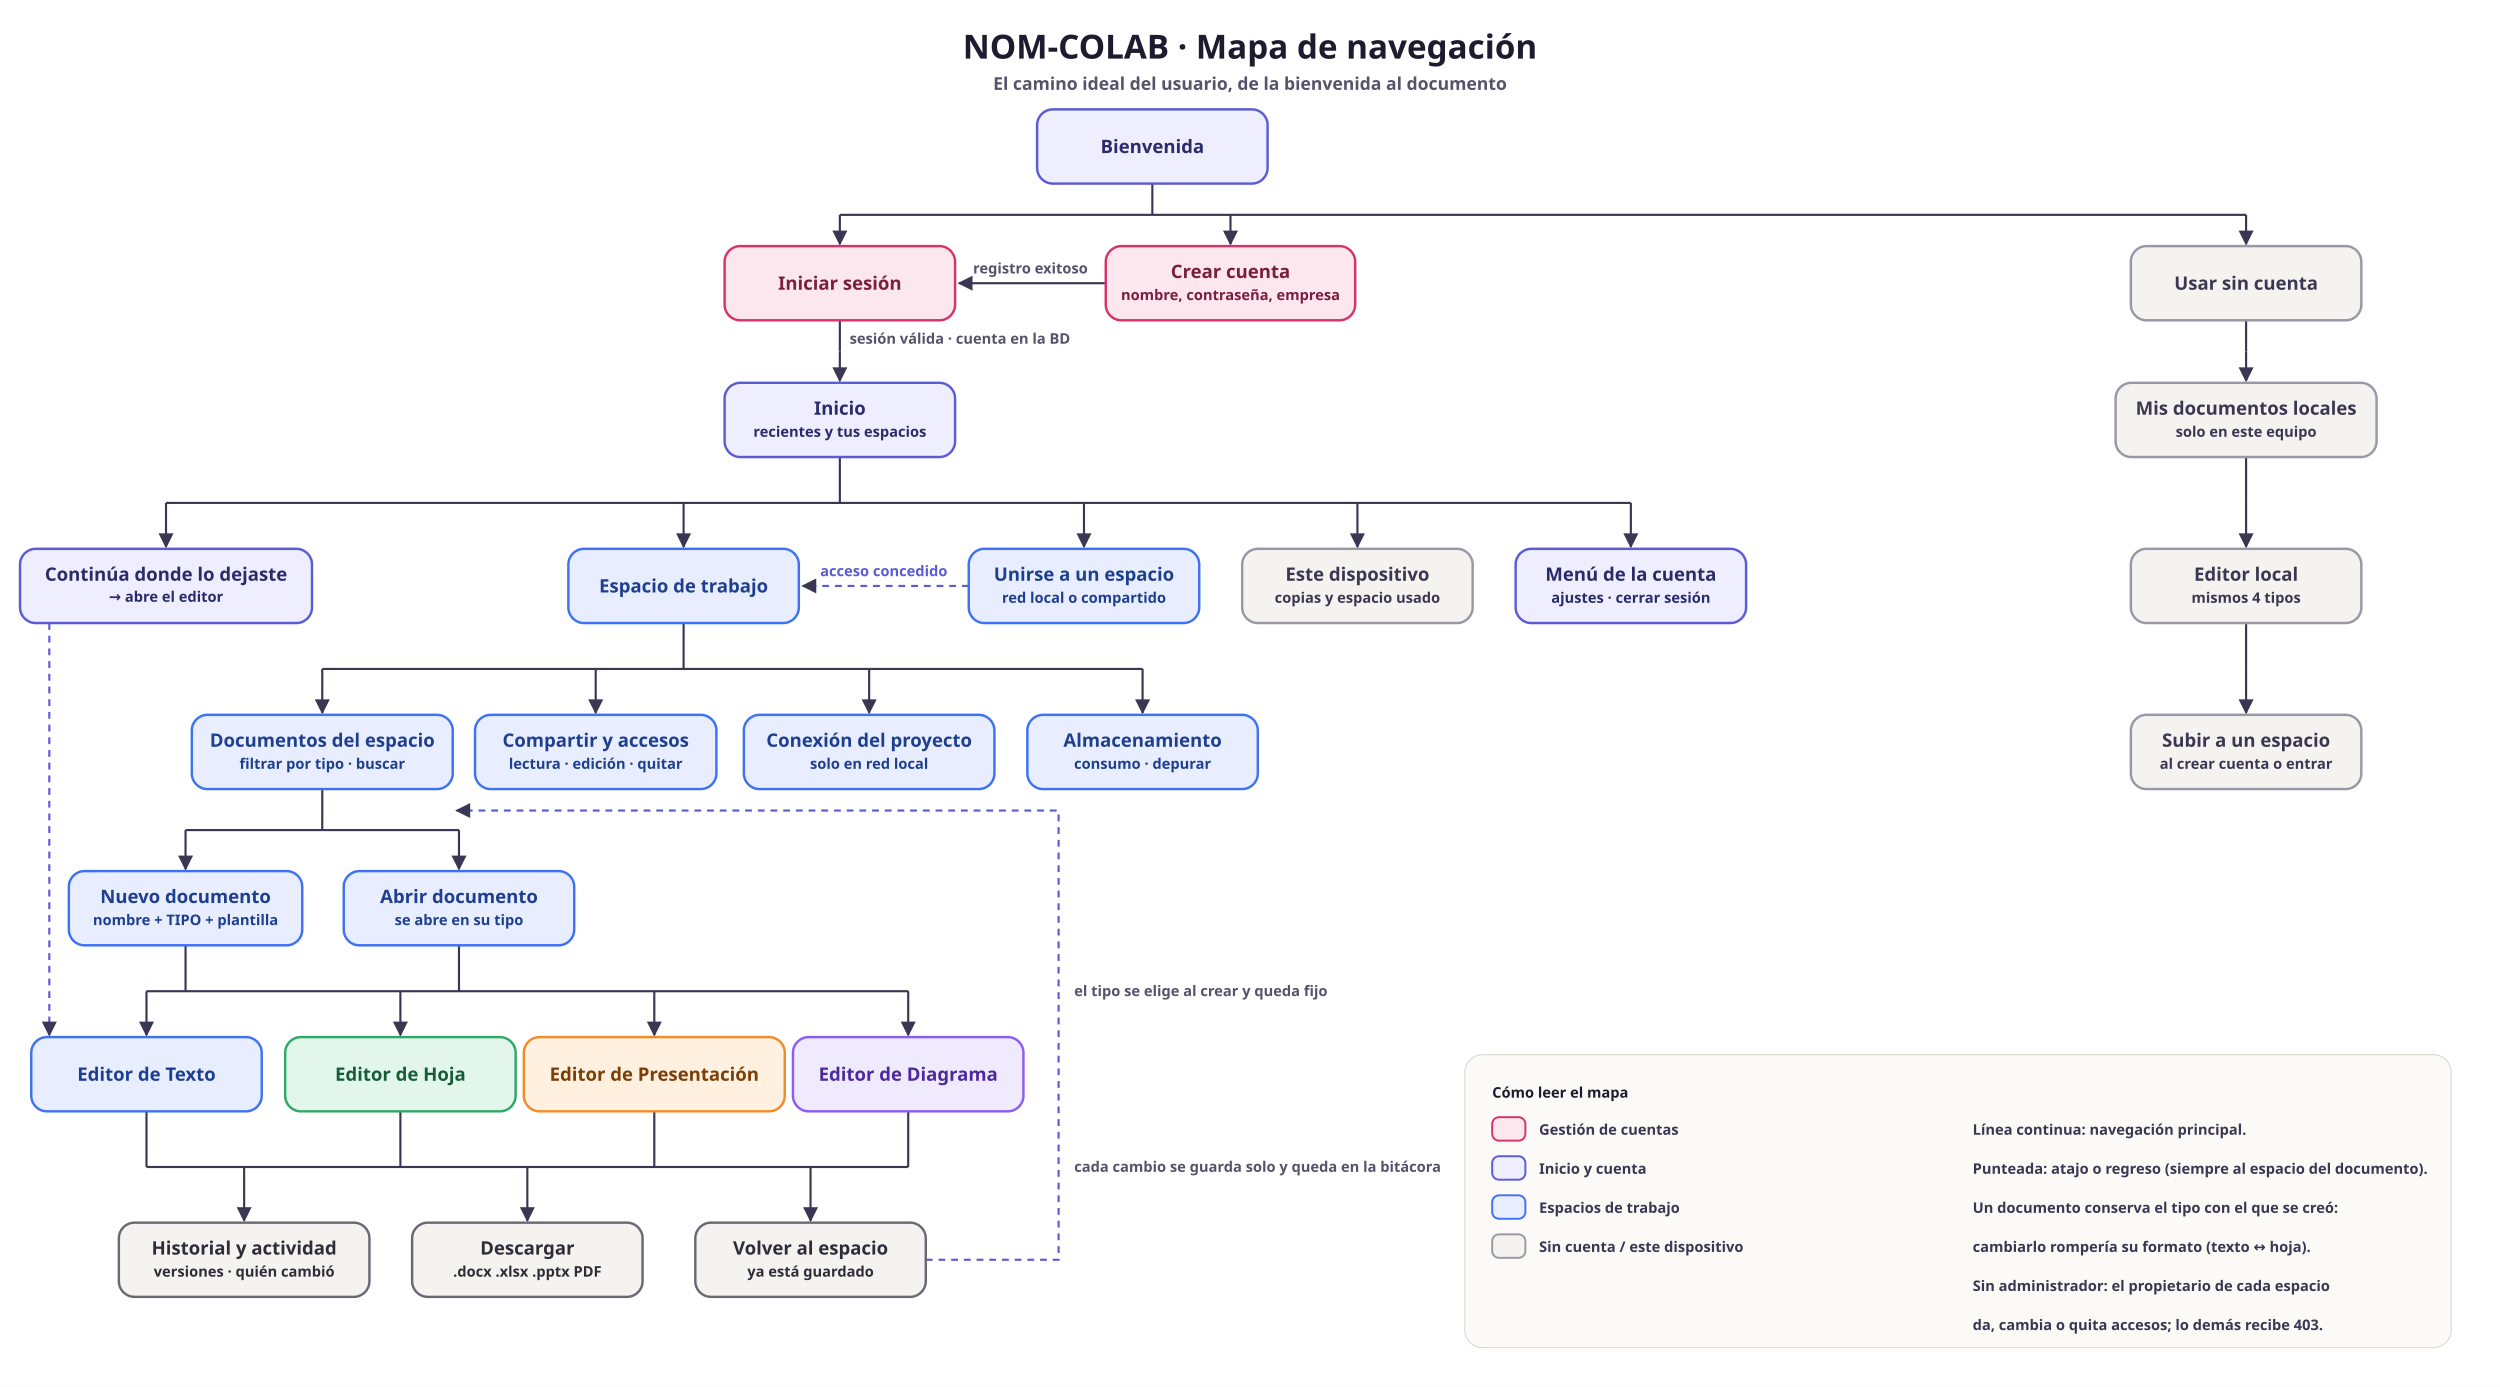
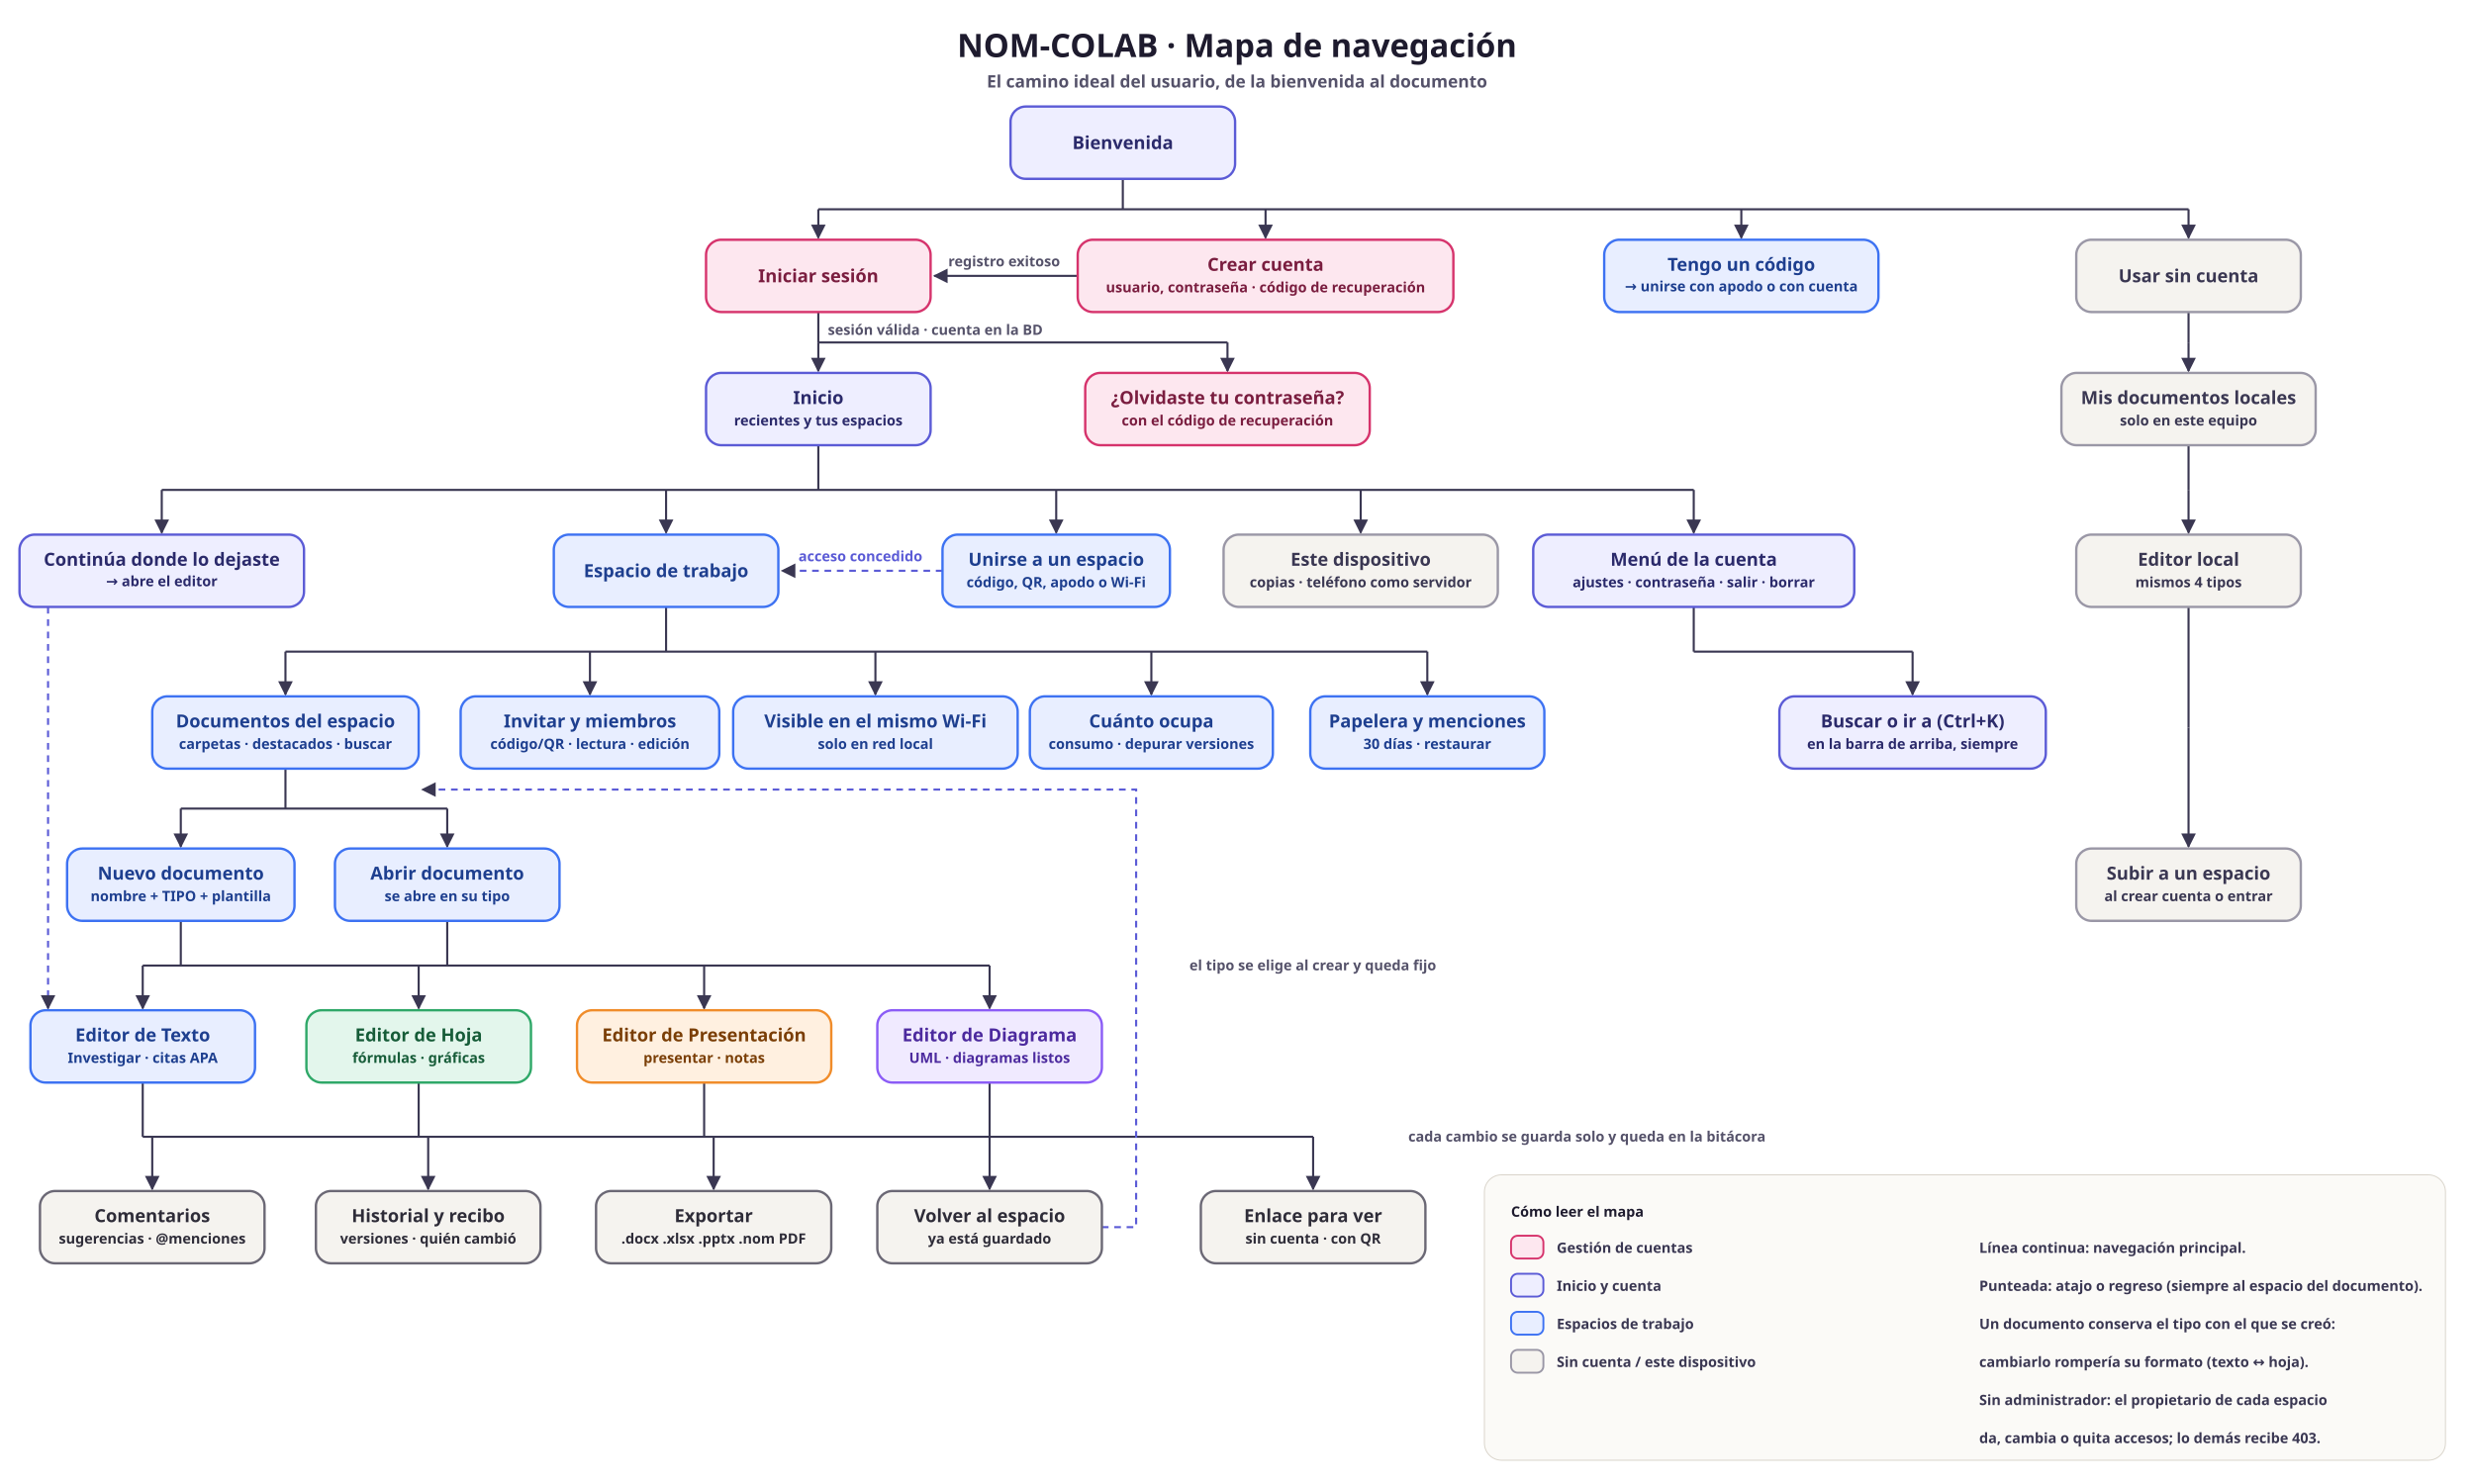
- <svg xmlns="http://www.w3.org/2000/svg" viewBox="0 0 2560 1420" width="2560" height="1420">
+ <svg xmlns="http://www.w3.org/2000/svg" viewBox="0 0 2600 1560" width="2600" height="1560">
  <defs>
    <marker id="flecha" viewBox="0 0 10 10" refX="9" refY="5" markerWidth="7" markerHeight="7" orient="auto-start-reverse">
      <path d="M0,0 L10,5 L0,10 z" fill="#3A3752" />
    </marker>
  </defs>
  <rect width="100%" height="100%" fill="#FFFFFF" />
-   <text x="1280.0" y="60" text-anchor="middle" font-family="Nunito, sans-serif" font-size="34" font-weight="900" fill="#1E1B2E">NOM-COLAB · Mapa de navegación</text>
-   <text x="1280.0" y="92" text-anchor="middle" font-family="Nunito, sans-serif" font-size="18" font-weight="600" fill="#55526A">El camino ideal del usuario, de la bienvenida al documento</text>
+   <text x="1300.0" y="60" text-anchor="middle" font-family="Nunito, sans-serif" font-size="34" font-weight="900" fill="#1E1B2E">NOM-COLAB · Mapa de navegación</text>
+   <text x="1300.0" y="92" text-anchor="middle" font-family="Nunito, sans-serif" font-size="18" font-weight="600" fill="#55526A">El camino ideal del usuario, de la bienvenida al documento</text>
  <path d="M1180.0,188.0 L1180.0,220.0" fill="none" stroke="#3A3752" stroke-width="2.2" />
  <path d="M860.0,220.0 L2300.0,220.0" fill="none" stroke="#3A3752" stroke-width="2.2" />
  <path d="M860.0,220.0 L860.0,250.0" fill="none" stroke="#3A3752" stroke-width="2.2" marker-end="url(#flecha)" />
-   <path d="M1260.0,220.0 L1260.0,250.0" fill="none" stroke="#3A3752" stroke-width="2.2" marker-end="url(#flecha)" />
+   <path d="M1330.0,220.0 L1330.0,250.0" fill="none" stroke="#3A3752" stroke-width="2.2" marker-end="url(#flecha)" />
+   <path d="M1830.0,220.0 L1830.0,250.0" fill="none" stroke="#3A3752" stroke-width="2.2" marker-end="url(#flecha)" />
  <path d="M2300.0,220.0 L2300.0,250.0" fill="none" stroke="#3A3752" stroke-width="2.2" marker-end="url(#flecha)" />
  <path d="M860.0,328.0 L860.0,360.0" fill="none" stroke="#3A3752" stroke-width="2.2" />
+   <path d="M860.0,360.0 L1290.0,360.0" fill="none" stroke="#3A3752" stroke-width="2.2" />
  <path d="M860.0,360.0 L860.0,390.0" fill="none" stroke="#3A3752" stroke-width="2.2" marker-end="url(#flecha)" />
+   <path d="M1290.0,360.0 L1290.0,390.0" fill="none" stroke="#3A3752" stroke-width="2.2" marker-end="url(#flecha)" />
  <text x="870.0" y="352.0" text-anchor="start" font-family="Nunito, sans-serif" font-size="15" font-weight="700" fill="#55526A">sesión válida · cuenta en la BD</text>
  <path d="M2300.0,328.0 L2300.0,360.0" fill="none" stroke="#3A3752" stroke-width="2.2" />
  <path d="M2300.0,360.0 L2300.0,390.0" fill="none" stroke="#3A3752" stroke-width="2.2" marker-end="url(#flecha)" />
  <path d="M2300.0,468.0 L2300.0,515.0" fill="none" stroke="#3A3752" stroke-width="2.2" />
  <path d="M2300.0,515.0 L2300.0,560.0" fill="none" stroke="#3A3752" stroke-width="2.2" marker-end="url(#flecha)" />
-   <path d="M2300.0,638.0 L2300.0,685.0" fill="none" stroke="#3A3752" stroke-width="2.2" />
-   <path d="M2300.0,685.0 L2300.0,730.0" fill="none" stroke="#3A3752" stroke-width="2.2" marker-end="url(#flecha)" />
+   <path d="M2300.0,638.0 L2300.0,765.0" fill="none" stroke="#3A3752" stroke-width="2.2" />
+   <path d="M2300.0,765.0 L2300.0,890.0" fill="none" stroke="#3A3752" stroke-width="2.2" marker-end="url(#flecha)" />
  <path d="M860.0,468.0 L860.0,515.0" fill="none" stroke="#3A3752" stroke-width="2.2" />
-   <path d="M170.0,515.0 L1670.0,515.0" fill="none" stroke="#3A3752" stroke-width="2.2" />
+   <path d="M170.0,515.0 L1780.0,515.0" fill="none" stroke="#3A3752" stroke-width="2.2" />
  <path d="M170.0,515.0 L170.0,560.0" fill="none" stroke="#3A3752" stroke-width="2.2" marker-end="url(#flecha)" />
  <path d="M700.0,515.0 L700.0,560.0" fill="none" stroke="#3A3752" stroke-width="2.2" marker-end="url(#flecha)" />
  <path d="M1110.0,515.0 L1110.0,560.0" fill="none" stroke="#3A3752" stroke-width="2.2" marker-end="url(#flecha)" />
-   <path d="M1390.0,515.0 L1390.0,560.0" fill="none" stroke="#3A3752" stroke-width="2.2" marker-end="url(#flecha)" />
-   <path d="M1670.0,515.0 L1670.0,560.0" fill="none" stroke="#3A3752" stroke-width="2.2" marker-end="url(#flecha)" />
+   <path d="M1430.0,515.0 L1430.0,560.0" fill="none" stroke="#3A3752" stroke-width="2.2" marker-end="url(#flecha)" />
+   <path d="M1780.0,515.0 L1780.0,560.0" fill="none" stroke="#3A3752" stroke-width="2.2" marker-end="url(#flecha)" />
+   <path d="M1780.0,638.0 L1780.0,685.0" fill="none" stroke="#3A3752" stroke-width="2.2" />
+   <path d="M1780.0,685.0 L2010.0,685.0" fill="none" stroke="#3A3752" stroke-width="2.2" />
+   <path d="M2010.0,685.0 L2010.0,730.0" fill="none" stroke="#3A3752" stroke-width="2.2" marker-end="url(#flecha)" />
  <path d="M700.0,638.0 L700.0,685.0" fill="none" stroke="#3A3752" stroke-width="2.2" />
-   <path d="M330.0,685.0 L1170.0,685.0" fill="none" stroke="#3A3752" stroke-width="2.2" />
-   <path d="M330.0,685.0 L330.0,730.0" fill="none" stroke="#3A3752" stroke-width="2.2" marker-end="url(#flecha)" />
-   <path d="M610.0,685.0 L610.0,730.0" fill="none" stroke="#3A3752" stroke-width="2.2" marker-end="url(#flecha)" />
-   <path d="M890.0,685.0 L890.0,730.0" fill="none" stroke="#3A3752" stroke-width="2.2" marker-end="url(#flecha)" />
-   <path d="M1170.0,685.0 L1170.0,730.0" fill="none" stroke="#3A3752" stroke-width="2.2" marker-end="url(#flecha)" />
-   <path d="M330.0,808.0 L330.0,850.0" fill="none" stroke="#3A3752" stroke-width="2.2" />
+   <path d="M300.0,685.0 L1500.0,685.0" fill="none" stroke="#3A3752" stroke-width="2.2" />
+   <path d="M300.0,685.0 L300.0,730.0" fill="none" stroke="#3A3752" stroke-width="2.2" marker-end="url(#flecha)" />
+   <path d="M620.0,685.0 L620.0,730.0" fill="none" stroke="#3A3752" stroke-width="2.2" marker-end="url(#flecha)" />
+   <path d="M920.0,685.0 L920.0,730.0" fill="none" stroke="#3A3752" stroke-width="2.2" marker-end="url(#flecha)" />
+   <path d="M1210.0,685.0 L1210.0,730.0" fill="none" stroke="#3A3752" stroke-width="2.2" marker-end="url(#flecha)" />
+   <path d="M1500.0,685.0 L1500.0,730.0" fill="none" stroke="#3A3752" stroke-width="2.2" marker-end="url(#flecha)" />
+   <path d="M300.0,808.0 L300.0,850.0" fill="none" stroke="#3A3752" stroke-width="2.2" />
  <path d="M190.0,850.0 L470.0,850.0" fill="none" stroke="#3A3752" stroke-width="2.2" />
  <path d="M190.0,850.0 L190.0,890.0" fill="none" stroke="#3A3752" stroke-width="2.2" marker-end="url(#flecha)" />
  <path d="M470.0,850.0 L470.0,890.0" fill="none" stroke="#3A3752" stroke-width="2.2" marker-end="url(#flecha)" />
-   <path d="M1132.3,290.0 L982.0,290.0" fill="none" stroke="#3A3752" stroke-width="2.2" marker-end="url(#flecha)" />
-   <text x="1055.15" y="280.0" text-anchor="middle" font-family="Nunito, sans-serif" font-size="15" font-weight="700" fill="#55526A">registro exitoso</text>
+   <path d="M1132.6,290.0 L982.0,290.0" fill="none" stroke="#3A3752" stroke-width="2.2" marker-end="url(#flecha)" />
+   <text x="1055.3" y="280.0" text-anchor="middle" font-family="Nunito, sans-serif" font-size="15" font-weight="700" fill="#55526A">registro exitoso</text>
  <path d="M190.0,968.0 L190.0,1015.0" fill="none" stroke="#3A3752" stroke-width="2.2" />
  <path d="M470.0,968.0 L470.0,1015.0" fill="none" stroke="#3A3752" stroke-width="2.2" />
-   <path d="M150.0,1015.0 L930.0,1015.0" fill="none" stroke="#3A3752" stroke-width="2.2" />
+   <path d="M150.0,1015.0 L1040.0,1015.0" fill="none" stroke="#3A3752" stroke-width="2.2" />
  <path d="M150.0,1015.0 L150.0,1060.0" fill="none" stroke="#3A3752" stroke-width="2.2" marker-end="url(#flecha)" />
-   <path d="M410.0,1015.0 L410.0,1060.0" fill="none" stroke="#3A3752" stroke-width="2.2" marker-end="url(#flecha)" />
-   <path d="M670.0,1015.0 L670.0,1060.0" fill="none" stroke="#3A3752" stroke-width="2.2" marker-end="url(#flecha)" />
-   <path d="M930.0,1015.0 L930.0,1060.0" fill="none" stroke="#3A3752" stroke-width="2.2" marker-end="url(#flecha)" />
-   <text x="1100" y="1020.0" text-anchor="start" font-family="Nunito, sans-serif" font-size="15" font-weight="700" fill="#55526A">el tipo se elige al crear y queda fijo</text>
+   <path d="M440.0,1015.0 L440.0,1060.0" fill="none" stroke="#3A3752" stroke-width="2.2" marker-end="url(#flecha)" />
+   <path d="M740.0,1015.0 L740.0,1060.0" fill="none" stroke="#3A3752" stroke-width="2.2" marker-end="url(#flecha)" />
+   <path d="M1040.0,1015.0 L1040.0,1060.0" fill="none" stroke="#3A3752" stroke-width="2.2" marker-end="url(#flecha)" />
+   <text x="1250" y="1020.0" text-anchor="start" font-family="Nunito, sans-serif" font-size="15" font-weight="700" fill="#55526A">el tipo se elige al crear y queda fijo</text>
  <path d="M150.0,1138.0 L150.0,1195.0" fill="none" stroke="#3A3752" stroke-width="2.2" />
-   <path d="M410.0,1138.0 L410.0,1195.0" fill="none" stroke="#3A3752" stroke-width="2.2" />
-   <path d="M670.0,1138.0 L670.0,1195.0" fill="none" stroke="#3A3752" stroke-width="2.2" />
-   <path d="M930.0,1138.0 L930.0,1195.0" fill="none" stroke="#3A3752" stroke-width="2.2" />
-   <path d="M150.0,1195.0 L930.0,1195.0" fill="none" stroke="#3A3752" stroke-width="2.2" />
-   <path d="M250.0,1195.0 L250.0,1250.0" fill="none" stroke="#3A3752" stroke-width="2.2" marker-end="url(#flecha)" />
-   <path d="M540.0,1195.0 L540.0,1250.0" fill="none" stroke="#3A3752" stroke-width="2.2" marker-end="url(#flecha)" />
-   <path d="M830.0,1195.0 L830.0,1250.0" fill="none" stroke="#3A3752" stroke-width="2.2" marker-end="url(#flecha)" />
-   <text x="1100" y="1200.0" text-anchor="start" font-family="Nunito, sans-serif" font-size="15" font-weight="700" fill="#55526A">cada cambio se guarda solo y queda en la bitácora</text>
+   <path d="M440.0,1138.0 L440.0,1195.0" fill="none" stroke="#3A3752" stroke-width="2.2" />
+   <path d="M740.0,1138.0 L740.0,1195.0" fill="none" stroke="#3A3752" stroke-width="2.2" />
+   <path d="M1040.0,1138.0 L1040.0,1195.0" fill="none" stroke="#3A3752" stroke-width="2.2" />
+   <path d="M150.0,1195.0 L1380.0,1195.0" fill="none" stroke="#3A3752" stroke-width="2.2" />
+   <path d="M160.0,1195.0 L160.0,1250.0" fill="none" stroke="#3A3752" stroke-width="2.2" marker-end="url(#flecha)" />
+   <path d="M450.0,1195.0 L450.0,1250.0" fill="none" stroke="#3A3752" stroke-width="2.2" marker-end="url(#flecha)" />
+   <path d="M750.0,1195.0 L750.0,1250.0" fill="none" stroke="#3A3752" stroke-width="2.2" marker-end="url(#flecha)" />
+   <path d="M1040.0,1195.0 L1040.0,1250.0" fill="none" stroke="#3A3752" stroke-width="2.2" marker-end="url(#flecha)" />
+   <path d="M1380.0,1195.0 L1380.0,1250.0" fill="none" stroke="#3A3752" stroke-width="2.2" marker-end="url(#flecha)" />
+   <text x="1480" y="1200.0" text-anchor="start" font-family="Nunito, sans-serif" font-size="15" font-weight="700" fill="#55526A">cada cambio se guarda solo y queda en la bitácora</text>
  <path d="M50.5,638.0 L50.5,1060.0" fill="none" stroke="#5B5BD6" stroke-width="2.2" stroke-dasharray="7 6" marker-end="url(#flecha)" />
-   <path d="M948.0,1290.0 L1084.0,1290.0 L1084.0,830.0 L467.6,830.0" fill="none" stroke="#5B5BD6" stroke-width="2.2" stroke-dasharray="7 6" marker-end="url(#flecha)" />
-   <path d="M992.0,600.0 L822.0,600.0" fill="none" stroke="#5B5BD6" stroke-width="2.2" stroke-dasharray="7 6" marker-end="url(#flecha)" />
-   <text x="905.0" y="590.0" text-anchor="middle" font-family="Nunito, sans-serif" font-size="15" font-weight="700" fill="#5B5BD6">acceso concedido</text>
+   <path d="M1158.0,1290.0 L1194.0,1290.0 L1194.0,830.0 L444.0,830.0" fill="none" stroke="#5B5BD6" stroke-width="2.2" stroke-dasharray="7 6" marker-end="url(#flecha)" />
+   <path d="M990.5,600.0 L822.0,600.0" fill="none" stroke="#5B5BD6" stroke-width="2.2" stroke-dasharray="7 6" marker-end="url(#flecha)" />
+   <text x="904.25" y="590.0" text-anchor="middle" font-family="Nunito, sans-serif" font-size="15" font-weight="700" fill="#5B5BD6">acceso concedido</text>
  <rect x="1062.0" y="112.0" width="236" height="76" rx="16" fill="#EEEEFF" stroke="#5B5BD6" stroke-width="2.5" />
  <text x="1180.0" y="150.0" text-anchor="middle" dominant-baseline="middle" font-family="Nunito, sans-serif" font-size="19" font-weight="800" fill="#2B2A6B">Bienvenida</text>
  <rect x="742.0" y="252.0" width="236" height="76" rx="16" fill="#FDE7EF" stroke="#D6336C" stroke-width="2.5" />
  <text x="860.0" y="290.0" text-anchor="middle" dominant-baseline="middle" font-family="Nunito, sans-serif" font-size="19" font-weight="800" fill="#7A1D3F">Iniciar sesión</text>
-   <rect x="1132.3" y="252.0" width="255.4" height="76" rx="16" fill="#FDE7EF" stroke="#D6336C" stroke-width="2.5" />
-   <text x="1260.0" y="278.0" text-anchor="middle" dominant-baseline="middle" font-family="Nunito, sans-serif" font-size="19" font-weight="800" fill="#7A1D3F">Crear cuenta</text>
-   <text x="1260.0" y="302.0" text-anchor="middle" dominant-baseline="middle" font-family="Nunito, sans-serif" font-size="15" font-weight="600" fill="#7A1D3F">nombre, contraseña, empresa</text>
+   <rect x="1132.6" y="252.0" width="394.8" height="76" rx="16" fill="#FDE7EF" stroke="#D6336C" stroke-width="2.5" />
+   <text x="1330.0" y="278.0" text-anchor="middle" dominant-baseline="middle" font-family="Nunito, sans-serif" font-size="19" font-weight="800" fill="#7A1D3F">Crear cuenta</text>
+   <text x="1330.0" y="302.0" text-anchor="middle" dominant-baseline="middle" font-family="Nunito, sans-serif" font-size="15" font-weight="600" fill="#7A1D3F">usuario, contraseña · código de recuperación</text>
+   <rect x="1685.9" y="252.0" width="288.2" height="76" rx="16" fill="#E8EEFF" stroke="#3D72F2" stroke-width="2.5" />
+   <text x="1830.0" y="278.0" text-anchor="middle" dominant-baseline="middle" font-family="Nunito, sans-serif" font-size="19" font-weight="800" fill="#1E3F8F">Tengo un código</text>
+   <text x="1830.0" y="302.0" text-anchor="middle" dominant-baseline="middle" font-family="Nunito, sans-serif" font-size="15" font-weight="600" fill="#1E3F8F">→ unirse con apodo o con cuenta</text>
  <rect x="2182.0" y="252.0" width="236" height="76" rx="16" fill="#F5F3EF" stroke="#9A97A6" stroke-width="2.5" />
  <text x="2300.0" y="290.0" text-anchor="middle" dominant-baseline="middle" font-family="Nunito, sans-serif" font-size="19" font-weight="800" fill="#3A3752">Usar sin cuenta</text>
  <rect x="742.0" y="392.0" width="236" height="76" rx="16" fill="#EEEEFF" stroke="#5B5BD6" stroke-width="2.5" />
  <text x="860.0" y="418.0" text-anchor="middle" dominant-baseline="middle" font-family="Nunito, sans-serif" font-size="19" font-weight="800" fill="#2B2A6B">Inicio</text>
  <text x="860.0" y="442.0" text-anchor="middle" dominant-baseline="middle" font-family="Nunito, sans-serif" font-size="15" font-weight="600" fill="#2B2A6B">recientes y tus espacios</text>
+   <rect x="1140.5" y="392.0" width="299.0" height="76" rx="16" fill="#FDE7EF" stroke="#D6336C" stroke-width="2.5" />
+   <text x="1290.0" y="418.0" text-anchor="middle" dominant-baseline="middle" font-family="Nunito, sans-serif" font-size="19" font-weight="800" fill="#7A1D3F">¿Olvidaste tu contraseña?</text>
+   <text x="1290.0" y="442.0" text-anchor="middle" dominant-baseline="middle" font-family="Nunito, sans-serif" font-size="15" font-weight="600" fill="#7A1D3F">con el código de recuperación</text>
  <rect x="2166.4" y="392.0" width="267.2" height="76" rx="16" fill="#F5F3EF" stroke="#9A97A6" stroke-width="2.5" />
  <text x="2300.0" y="418.0" text-anchor="middle" dominant-baseline="middle" font-family="Nunito, sans-serif" font-size="19" font-weight="800" fill="#3A3752">Mis documentos locales</text>
  <text x="2300.0" y="442.0" text-anchor="middle" dominant-baseline="middle" font-family="Nunito, sans-serif" font-size="15" font-weight="600" fill="#3A3752">solo en este equipo</text>
  <rect x="20.5" y="562.0" width="299.0" height="76" rx="16" fill="#EEEEFF" stroke="#5B5BD6" stroke-width="2.5" />
  <text x="170.0" y="588.0" text-anchor="middle" dominant-baseline="middle" font-family="Nunito, sans-serif" font-size="19" font-weight="800" fill="#2B2A6B">Continúa donde lo dejaste</text>
  <text x="170.0" y="612.0" text-anchor="middle" dominant-baseline="middle" font-family="Nunito, sans-serif" font-size="15" font-weight="600" fill="#2B2A6B">→ abre el editor</text>
  <rect x="582.0" y="562.0" width="236" height="76" rx="16" fill="#E8EEFF" stroke="#3D72F2" stroke-width="2.5" />
  <text x="700.0" y="600.0" text-anchor="middle" dominant-baseline="middle" font-family="Nunito, sans-serif" font-size="19" font-weight="800" fill="#1E3F8F">Espacio de trabajo</text>
-   <rect x="992.0" y="562.0" width="236" height="76" rx="16" fill="#E8EEFF" stroke="#3D72F2" stroke-width="2.5" />
+   <rect x="990.5" y="562.0" width="239" height="76" rx="16" fill="#E8EEFF" stroke="#3D72F2" stroke-width="2.5" />
  <text x="1110.0" y="588.0" text-anchor="middle" dominant-baseline="middle" font-family="Nunito, sans-serif" font-size="19" font-weight="800" fill="#1E3F8F">Unirse a un espacio</text>
-   <text x="1110.0" y="612.0" text-anchor="middle" dominant-baseline="middle" font-family="Nunito, sans-serif" font-size="15" font-weight="600" fill="#1E3F8F">red local o compartido</text>
-   <rect x="1272.0" y="562.0" width="236" height="76" rx="16" fill="#F5F3EF" stroke="#9A97A6" stroke-width="2.5" />
-   <text x="1390.0" y="588.0" text-anchor="middle" dominant-baseline="middle" font-family="Nunito, sans-serif" font-size="19" font-weight="800" fill="#3A3752">Este dispositivo</text>
-   <text x="1390.0" y="612.0" text-anchor="middle" dominant-baseline="middle" font-family="Nunito, sans-serif" font-size="15" font-weight="600" fill="#3A3752">copias y espacio usado</text>
-   <rect x="1552.0" y="562.0" width="236" height="76" rx="16" fill="#EEEEFF" stroke="#5B5BD6" stroke-width="2.5" />
-   <text x="1670.0" y="588.0" text-anchor="middle" dominant-baseline="middle" font-family="Nunito, sans-serif" font-size="19" font-weight="800" fill="#2B2A6B">Menú de la cuenta</text>
-   <text x="1670.0" y="612.0" text-anchor="middle" dominant-baseline="middle" font-family="Nunito, sans-serif" font-size="15" font-weight="600" fill="#2B2A6B">ajustes · cerrar sesión</text>
+   <text x="1110.0" y="612.0" text-anchor="middle" dominant-baseline="middle" font-family="Nunito, sans-serif" font-size="15" font-weight="600" fill="#1E3F8F">código, QR, apodo o Wi-Fi</text>
+   <rect x="1285.9" y="562.0" width="288.2" height="76" rx="16" fill="#F5F3EF" stroke="#9A97A6" stroke-width="2.5" />
+   <text x="1430.0" y="588.0" text-anchor="middle" dominant-baseline="middle" font-family="Nunito, sans-serif" font-size="19" font-weight="800" fill="#3A3752">Este dispositivo</text>
+   <text x="1430.0" y="612.0" text-anchor="middle" dominant-baseline="middle" font-family="Nunito, sans-serif" font-size="15" font-weight="600" fill="#3A3752">copias · teléfono como servidor</text>
+   <rect x="1611.3" y="562.0" width="337.4" height="76" rx="16" fill="#EEEEFF" stroke="#5B5BD6" stroke-width="2.5" />
+   <text x="1780.0" y="588.0" text-anchor="middle" dominant-baseline="middle" font-family="Nunito, sans-serif" font-size="19" font-weight="800" fill="#2B2A6B">Menú de la cuenta</text>
+   <text x="1780.0" y="612.0" text-anchor="middle" dominant-baseline="middle" font-family="Nunito, sans-serif" font-size="15" font-weight="600" fill="#2B2A6B">ajustes · contraseña · salir · borrar</text>
+   <rect x="1870.0" y="732.0" width="280.0" height="76" rx="16" fill="#EEEEFF" stroke="#5B5BD6" stroke-width="2.5" />
+   <text x="2010.0" y="758.0" text-anchor="middle" dominant-baseline="middle" font-family="Nunito, sans-serif" font-size="19" font-weight="800" fill="#2B2A6B">Buscar o ir a (Ctrl+K)</text>
+   <text x="2010.0" y="782.0" text-anchor="middle" dominant-baseline="middle" font-family="Nunito, sans-serif" font-size="15" font-weight="600" fill="#2B2A6B">en la barra de arriba, siempre</text>
  <rect x="2182.0" y="562.0" width="236" height="76" rx="16" fill="#F5F3EF" stroke="#9A97A6" stroke-width="2.5" />
  <text x="2300.0" y="588.0" text-anchor="middle" dominant-baseline="middle" font-family="Nunito, sans-serif" font-size="19" font-weight="800" fill="#3A3752">Editor local</text>
  <text x="2300.0" y="612.0" text-anchor="middle" dominant-baseline="middle" font-family="Nunito, sans-serif" font-size="15" font-weight="600" fill="#3A3752">mismos 4 tipos</text>
-   <rect x="2182.0" y="732.0" width="236" height="76" rx="16" fill="#F5F3EF" stroke="#9A97A6" stroke-width="2.5" />
-   <text x="2300.0" y="758.0" text-anchor="middle" dominant-baseline="middle" font-family="Nunito, sans-serif" font-size="19" font-weight="800" fill="#3A3752">Subir a un espacio</text>
-   <text x="2300.0" y="782.0" text-anchor="middle" dominant-baseline="middle" font-family="Nunito, sans-serif" font-size="15" font-weight="600" fill="#3A3752">al crear cuenta o entrar</text>
-   <rect x="196.4" y="732.0" width="267.2" height="76" rx="16" fill="#E8EEFF" stroke="#3D72F2" stroke-width="2.5" />
-   <text x="330.0" y="758.0" text-anchor="middle" dominant-baseline="middle" font-family="Nunito, sans-serif" font-size="19" font-weight="800" fill="#1E3F8F">Documentos del espacio</text>
-   <text x="330.0" y="782.0" text-anchor="middle" dominant-baseline="middle" font-family="Nunito, sans-serif" font-size="15" font-weight="600" fill="#1E3F8F">filtrar por tipo · buscar</text>
-   <rect x="486.4" y="732.0" width="247.2" height="76" rx="16" fill="#E8EEFF" stroke="#3D72F2" stroke-width="2.5" />
-   <text x="610.0" y="758.0" text-anchor="middle" dominant-baseline="middle" font-family="Nunito, sans-serif" font-size="19" font-weight="800" fill="#1E3F8F">Compartir y accesos</text>
-   <text x="610.0" y="782.0" text-anchor="middle" dominant-baseline="middle" font-family="Nunito, sans-serif" font-size="15" font-weight="600" fill="#1E3F8F">lectura · edición · quitar</text>
-   <rect x="761.7" y="732.0" width="256.6" height="76" rx="16" fill="#E8EEFF" stroke="#3D72F2" stroke-width="2.5" />
-   <text x="890.0" y="758.0" text-anchor="middle" dominant-baseline="middle" font-family="Nunito, sans-serif" font-size="19" font-weight="800" fill="#1E3F8F">Conexión del proyecto</text>
-   <text x="890.0" y="782.0" text-anchor="middle" dominant-baseline="middle" font-family="Nunito, sans-serif" font-size="15" font-weight="600" fill="#1E3F8F">solo en red local</text>
-   <rect x="1052.0" y="732.0" width="236" height="76" rx="16" fill="#E8EEFF" stroke="#3D72F2" stroke-width="2.5" />
-   <text x="1170.0" y="758.0" text-anchor="middle" dominant-baseline="middle" font-family="Nunito, sans-serif" font-size="19" font-weight="800" fill="#1E3F8F">Almacenamiento</text>
-   <text x="1170.0" y="782.0" text-anchor="middle" dominant-baseline="middle" font-family="Nunito, sans-serif" font-size="15" font-weight="600" fill="#1E3F8F">consumo · depurar</text>
+   <rect x="2182.0" y="892.0" width="236" height="76" rx="16" fill="#F5F3EF" stroke="#9A97A6" stroke-width="2.5" />
+   <text x="2300.0" y="918.0" text-anchor="middle" dominant-baseline="middle" font-family="Nunito, sans-serif" font-size="19" font-weight="800" fill="#3A3752">Subir a un espacio</text>
+   <text x="2300.0" y="942.0" text-anchor="middle" dominant-baseline="middle" font-family="Nunito, sans-serif" font-size="15" font-weight="600" fill="#3A3752">al crear cuenta o entrar</text>
+   <rect x="160.0" y="732.0" width="280.0" height="76" rx="16" fill="#E8EEFF" stroke="#3D72F2" stroke-width="2.5" />
+   <text x="300.0" y="758.0" text-anchor="middle" dominant-baseline="middle" font-family="Nunito, sans-serif" font-size="19" font-weight="800" fill="#1E3F8F">Documentos del espacio</text>
+   <text x="300.0" y="782.0" text-anchor="middle" dominant-baseline="middle" font-family="Nunito, sans-serif" font-size="15" font-weight="600" fill="#1E3F8F">carpetas · destacados · buscar</text>
+   <rect x="484.1" y="732.0" width="271.8" height="76" rx="16" fill="#E8EEFF" stroke="#3D72F2" stroke-width="2.5" />
+   <text x="620.0" y="758.0" text-anchor="middle" dominant-baseline="middle" font-family="Nunito, sans-serif" font-size="19" font-weight="800" fill="#1E3F8F">Invitar y miembros</text>
+   <text x="620.0" y="782.0" text-anchor="middle" dominant-baseline="middle" font-family="Nunito, sans-serif" font-size="15" font-weight="600" fill="#1E3F8F">código/QR · lectura · edición</text>
+   <rect x="770.5" y="732.0" width="299.0" height="76" rx="16" fill="#E8EEFF" stroke="#3D72F2" stroke-width="2.5" />
+   <text x="920.0" y="758.0" text-anchor="middle" dominant-baseline="middle" font-family="Nunito, sans-serif" font-size="19" font-weight="800" fill="#1E3F8F">Visible en el mismo Wi-Fi</text>
+   <text x="920.0" y="782.0" text-anchor="middle" dominant-baseline="middle" font-family="Nunito, sans-serif" font-size="15" font-weight="600" fill="#1E3F8F">solo en red local</text>
+   <rect x="1082.3" y="732.0" width="255.4" height="76" rx="16" fill="#E8EEFF" stroke="#3D72F2" stroke-width="2.5" />
+   <text x="1210.0" y="758.0" text-anchor="middle" dominant-baseline="middle" font-family="Nunito, sans-serif" font-size="19" font-weight="800" fill="#1E3F8F">Cuánto ocupa</text>
+   <text x="1210.0" y="782.0" text-anchor="middle" dominant-baseline="middle" font-family="Nunito, sans-serif" font-size="15" font-weight="600" fill="#1E3F8F">consumo · depurar versiones</text>
+   <rect x="1377.0" y="732.0" width="246.0" height="76" rx="16" fill="#E8EEFF" stroke="#3D72F2" stroke-width="2.5" />
+   <text x="1500.0" y="758.0" text-anchor="middle" dominant-baseline="middle" font-family="Nunito, sans-serif" font-size="19" font-weight="800" fill="#1E3F8F">Papelera y menciones</text>
+   <text x="1500.0" y="782.0" text-anchor="middle" dominant-baseline="middle" font-family="Nunito, sans-serif" font-size="15" font-weight="600" fill="#1E3F8F">30 días · restaurar</text>
  <rect x="70.5" y="892.0" width="239" height="76" rx="16" fill="#E8EEFF" stroke="#3D72F2" stroke-width="2.5" />
  <text x="190.0" y="918.0" text-anchor="middle" dominant-baseline="middle" font-family="Nunito, sans-serif" font-size="19" font-weight="800" fill="#1E3F8F">Nuevo documento</text>
  <text x="190.0" y="942.0" text-anchor="middle" dominant-baseline="middle" font-family="Nunito, sans-serif" font-size="15" font-weight="600" fill="#1E3F8F">nombre + TIPO + plantilla</text>
  <rect x="352.0" y="892.0" width="236" height="76" rx="16" fill="#E8EEFF" stroke="#3D72F2" stroke-width="2.5" />
  <text x="470.0" y="918.0" text-anchor="middle" dominant-baseline="middle" font-family="Nunito, sans-serif" font-size="19" font-weight="800" fill="#1E3F8F">Abrir documento</text>
  <text x="470.0" y="942.0" text-anchor="middle" dominant-baseline="middle" font-family="Nunito, sans-serif" font-size="15" font-weight="600" fill="#1E3F8F">se abre en su tipo</text>
  <rect x="32.0" y="1062.0" width="236" height="76" rx="16" fill="#E8EEFF" stroke="#3D72F2" stroke-width="2.5" />
-   <text x="150.0" y="1100.0" text-anchor="middle" dominant-baseline="middle" font-family="Nunito, sans-serif" font-size="19" font-weight="800" fill="#1E3F8F">Editor de Texto</text>
-   <rect x="292.0" y="1062.0" width="236" height="76" rx="16" fill="#E3F6EC" stroke="#2FA868" stroke-width="2.5" />
-   <text x="410.0" y="1100.0" text-anchor="middle" dominant-baseline="middle" font-family="Nunito, sans-serif" font-size="19" font-weight="800" fill="#165C38">Editor de Hoja</text>
-   <rect x="536.4" y="1062.0" width="267.2" height="76" rx="16" fill="#FFF0E0" stroke="#F08C2A" stroke-width="2.5" />
-   <text x="670.0" y="1100.0" text-anchor="middle" dominant-baseline="middle" font-family="Nunito, sans-serif" font-size="19" font-weight="800" fill="#7A3E06">Editor de Presentación</text>
-   <rect x="812.0" y="1062.0" width="236" height="76" rx="16" fill="#F0EAFF" stroke="#8B5CF6" stroke-width="2.5" />
-   <text x="930.0" y="1100.0" text-anchor="middle" dominant-baseline="middle" font-family="Nunito, sans-serif" font-size="19" font-weight="800" fill="#4C2A9E">Editor de Diagrama</text>
-   <rect x="121.7" y="1252.0" width="256.6" height="76" rx="16" fill="#F5F3EF" stroke="#6B6875" stroke-width="2.5" />
-   <text x="250.0" y="1278.0" text-anchor="middle" dominant-baseline="middle" font-family="Nunito, sans-serif" font-size="19" font-weight="800" fill="#2E2C38">Historial y actividad</text>
-   <text x="250.0" y="1302.0" text-anchor="middle" dominant-baseline="middle" font-family="Nunito, sans-serif" font-size="15" font-weight="600" fill="#2E2C38">versiones · quién cambió</text>
-   <rect x="422.0" y="1252.0" width="236" height="76" rx="16" fill="#F5F3EF" stroke="#6B6875" stroke-width="2.5" />
-   <text x="540.0" y="1278.0" text-anchor="middle" dominant-baseline="middle" font-family="Nunito, sans-serif" font-size="19" font-weight="800" fill="#2E2C38">Descargar</text>
-   <text x="540.0" y="1302.0" text-anchor="middle" dominant-baseline="middle" font-family="Nunito, sans-serif" font-size="15" font-weight="600" fill="#2E2C38">.docx .xlsx .pptx PDF</text>
-   <rect x="712.0" y="1252.0" width="236" height="76" rx="16" fill="#F5F3EF" stroke="#6B6875" stroke-width="2.5" />
-   <text x="830.0" y="1278.0" text-anchor="middle" dominant-baseline="middle" font-family="Nunito, sans-serif" font-size="19" font-weight="800" fill="#2E2C38">Volver al espacio</text>
-   <text x="830.0" y="1302.0" text-anchor="middle" dominant-baseline="middle" font-family="Nunito, sans-serif" font-size="15" font-weight="600" fill="#2E2C38">ya está guardado</text>
-   <rect x="1500" y="1080" width="1010" height="300" rx="18" fill="#FBFAF7" stroke="#D9D4CA" />
-   <text x="1528" y="1124" text-anchor="start" font-family="Nunito, sans-serif" font-size="15" font-weight="700" fill="#1E1B2E">Cómo leer el mapa</text>
-   <rect x="1528" y="1144" width="34" height="24" rx="7" fill="#FDE7EF" stroke="#D6336C" stroke-width="2" />
-   <text x="1576" y="1162" text-anchor="start" font-family="Nunito, sans-serif" font-size="15" font-weight="700" fill="#3A3752">Gestión de cuentas</text>
-   <rect x="1528" y="1184" width="34" height="24" rx="7" fill="#EEEEFF" stroke="#5B5BD6" stroke-width="2" />
-   <text x="1576" y="1202" text-anchor="start" font-family="Nunito, sans-serif" font-size="15" font-weight="700" fill="#3A3752">Inicio y cuenta</text>
-   <rect x="1528" y="1224" width="34" height="24" rx="7" fill="#E8EEFF" stroke="#3D72F2" stroke-width="2" />
-   <text x="1576" y="1242" text-anchor="start" font-family="Nunito, sans-serif" font-size="15" font-weight="700" fill="#3A3752">Espacios de trabajo</text>
-   <rect x="1528" y="1264" width="34" height="24" rx="7" fill="#F5F3EF" stroke="#9A97A6" stroke-width="2" />
-   <text x="1576" y="1282" text-anchor="start" font-family="Nunito, sans-serif" font-size="15" font-weight="700" fill="#3A3752">Sin cuenta / este dispositivo</text>
-   <text x="2020" y="1162" text-anchor="start" font-family="Nunito, sans-serif" font-size="15" font-weight="700" fill="#3A3752">Línea continua: navegación principal.</text>
-   <text x="2020" y="1202" text-anchor="start" font-family="Nunito, sans-serif" font-size="15" font-weight="700" fill="#3A3752">Punteada: atajo o regreso (siempre al espacio del documento).</text>
-   <text x="2020" y="1242" text-anchor="start" font-family="Nunito, sans-serif" font-size="15" font-weight="700" fill="#3A3752">Un documento conserva el tipo con el que se creó:</text>
-   <text x="2020" y="1282" text-anchor="start" font-family="Nunito, sans-serif" font-size="15" font-weight="700" fill="#3A3752">cambiarlo rompería su formato (texto ↔ hoja).</text>
-   <text x="2020" y="1322" text-anchor="start" font-family="Nunito, sans-serif" font-size="15" font-weight="700" fill="#3A3752">Sin administrador: el propietario de cada espacio</text>
-   <text x="2020" y="1362" text-anchor="start" font-family="Nunito, sans-serif" font-size="15" font-weight="700" fill="#3A3752">da, cambia o quita accesos; lo demás recibe 403.</text>
+   <text x="150.0" y="1088.0" text-anchor="middle" dominant-baseline="middle" font-family="Nunito, sans-serif" font-size="19" font-weight="800" fill="#1E3F8F">Editor de Texto</text>
+   <text x="150.0" y="1112.0" text-anchor="middle" dominant-baseline="middle" font-family="Nunito, sans-serif" font-size="15" font-weight="600" fill="#1E3F8F">Investigar · citas APA</text>
+   <rect x="322.0" y="1062.0" width="236" height="76" rx="16" fill="#E3F6EC" stroke="#2FA868" stroke-width="2.5" />
+   <text x="440.0" y="1088.0" text-anchor="middle" dominant-baseline="middle" font-family="Nunito, sans-serif" font-size="19" font-weight="800" fill="#165C38">Editor de Hoja</text>
+   <text x="440.0" y="1112.0" text-anchor="middle" dominant-baseline="middle" font-family="Nunito, sans-serif" font-size="15" font-weight="600" fill="#165C38">fórmulas · gráficas</text>
+   <rect x="606.4" y="1062.0" width="267.2" height="76" rx="16" fill="#FFF0E0" stroke="#F08C2A" stroke-width="2.5" />
+   <text x="740.0" y="1088.0" text-anchor="middle" dominant-baseline="middle" font-family="Nunito, sans-serif" font-size="19" font-weight="800" fill="#7A3E06">Editor de Presentación</text>
+   <text x="740.0" y="1112.0" text-anchor="middle" dominant-baseline="middle" font-family="Nunito, sans-serif" font-size="15" font-weight="600" fill="#7A3E06">presentar · notas</text>
+   <rect x="922.0" y="1062.0" width="236" height="76" rx="16" fill="#F0EAFF" stroke="#8B5CF6" stroke-width="2.5" />
+   <text x="1040.0" y="1088.0" text-anchor="middle" dominant-baseline="middle" font-family="Nunito, sans-serif" font-size="19" font-weight="800" fill="#4C2A9E">Editor de Diagrama</text>
+   <text x="1040.0" y="1112.0" text-anchor="middle" dominant-baseline="middle" font-family="Nunito, sans-serif" font-size="15" font-weight="600" fill="#4C2A9E">UML · diagramas listos</text>
+   <rect x="42.0" y="1252.0" width="236" height="76" rx="16" fill="#F5F3EF" stroke="#6B6875" stroke-width="2.5" />
+   <text x="160.0" y="1278.0" text-anchor="middle" dominant-baseline="middle" font-family="Nunito, sans-serif" font-size="19" font-weight="800" fill="#2E2C38">Comentarios</text>
+   <text x="160.0" y="1302.0" text-anchor="middle" dominant-baseline="middle" font-family="Nunito, sans-serif" font-size="15" font-weight="600" fill="#2E2C38">sugerencias · @menciones</text>
+   <rect x="332.0" y="1252.0" width="236" height="76" rx="16" fill="#F5F3EF" stroke="#6B6875" stroke-width="2.5" />
+   <text x="450.0" y="1278.0" text-anchor="middle" dominant-baseline="middle" font-family="Nunito, sans-serif" font-size="19" font-weight="800" fill="#2E2C38">Historial y recibo</text>
+   <text x="450.0" y="1302.0" text-anchor="middle" dominant-baseline="middle" font-family="Nunito, sans-serif" font-size="15" font-weight="600" fill="#2E2C38">versiones · quién cambió</text>
+   <rect x="626.4" y="1252.0" width="247.2" height="76" rx="16" fill="#F5F3EF" stroke="#6B6875" stroke-width="2.5" />
+   <text x="750.0" y="1278.0" text-anchor="middle" dominant-baseline="middle" font-family="Nunito, sans-serif" font-size="19" font-weight="800" fill="#2E2C38">Exportar</text>
+   <text x="750.0" y="1302.0" text-anchor="middle" dominant-baseline="middle" font-family="Nunito, sans-serif" font-size="15" font-weight="600" fill="#2E2C38">.docx .xlsx .pptx .nom PDF</text>
+   <rect x="922.0" y="1252.0" width="236" height="76" rx="16" fill="#F5F3EF" stroke="#6B6875" stroke-width="2.5" />
+   <text x="1040.0" y="1278.0" text-anchor="middle" dominant-baseline="middle" font-family="Nunito, sans-serif" font-size="19" font-weight="800" fill="#2E2C38">Volver al espacio</text>
+   <text x="1040.0" y="1302.0" text-anchor="middle" dominant-baseline="middle" font-family="Nunito, sans-serif" font-size="15" font-weight="600" fill="#2E2C38">ya está guardado</text>
+   <rect x="1262.0" y="1252.0" width="236" height="76" rx="16" fill="#F5F3EF" stroke="#6B6875" stroke-width="2.5" />
+   <text x="1380.0" y="1278.0" text-anchor="middle" dominant-baseline="middle" font-family="Nunito, sans-serif" font-size="19" font-weight="800" fill="#2E2C38">Enlace para ver</text>
+   <text x="1380.0" y="1302.0" text-anchor="middle" dominant-baseline="middle" font-family="Nunito, sans-serif" font-size="15" font-weight="600" fill="#2E2C38">sin cuenta · con QR</text>
+   <rect x="1560" y="1235" width="1010" height="300" rx="18" fill="#FBFAF7" stroke="#D9D4CA" />
+   <text x="1588" y="1279" text-anchor="start" font-family="Nunito, sans-serif" font-size="15" font-weight="700" fill="#1E1B2E">Cómo leer el mapa</text>
+   <rect x="1588" y="1299" width="34" height="24" rx="7" fill="#FDE7EF" stroke="#D6336C" stroke-width="2" />
+   <text x="1636" y="1317" text-anchor="start" font-family="Nunito, sans-serif" font-size="15" font-weight="700" fill="#3A3752">Gestión de cuentas</text>
+   <rect x="1588" y="1339" width="34" height="24" rx="7" fill="#EEEEFF" stroke="#5B5BD6" stroke-width="2" />
+   <text x="1636" y="1357" text-anchor="start" font-family="Nunito, sans-serif" font-size="15" font-weight="700" fill="#3A3752">Inicio y cuenta</text>
+   <rect x="1588" y="1379" width="34" height="24" rx="7" fill="#E8EEFF" stroke="#3D72F2" stroke-width="2" />
+   <text x="1636" y="1397" text-anchor="start" font-family="Nunito, sans-serif" font-size="15" font-weight="700" fill="#3A3752">Espacios de trabajo</text>
+   <rect x="1588" y="1419" width="34" height="24" rx="7" fill="#F5F3EF" stroke="#9A97A6" stroke-width="2" />
+   <text x="1636" y="1437" text-anchor="start" font-family="Nunito, sans-serif" font-size="15" font-weight="700" fill="#3A3752">Sin cuenta / este dispositivo</text>
+   <text x="2080" y="1317" text-anchor="start" font-family="Nunito, sans-serif" font-size="15" font-weight="700" fill="#3A3752">Línea continua: navegación principal.</text>
+   <text x="2080" y="1357" text-anchor="start" font-family="Nunito, sans-serif" font-size="15" font-weight="700" fill="#3A3752">Punteada: atajo o regreso (siempre al espacio del documento).</text>
+   <text x="2080" y="1397" text-anchor="start" font-family="Nunito, sans-serif" font-size="15" font-weight="700" fill="#3A3752">Un documento conserva el tipo con el que se creó:</text>
+   <text x="2080" y="1437" text-anchor="start" font-family="Nunito, sans-serif" font-size="15" font-weight="700" fill="#3A3752">cambiarlo rompería su formato (texto ↔ hoja).</text>
+   <text x="2080" y="1477" text-anchor="start" font-family="Nunito, sans-serif" font-size="15" font-weight="700" fill="#3A3752">Sin administrador: el propietario de cada espacio</text>
+   <text x="2080" y="1517" text-anchor="start" font-family="Nunito, sans-serif" font-size="15" font-weight="700" fill="#3A3752">da, cambia o quita accesos; lo demás recibe 403.</text>
</svg>
